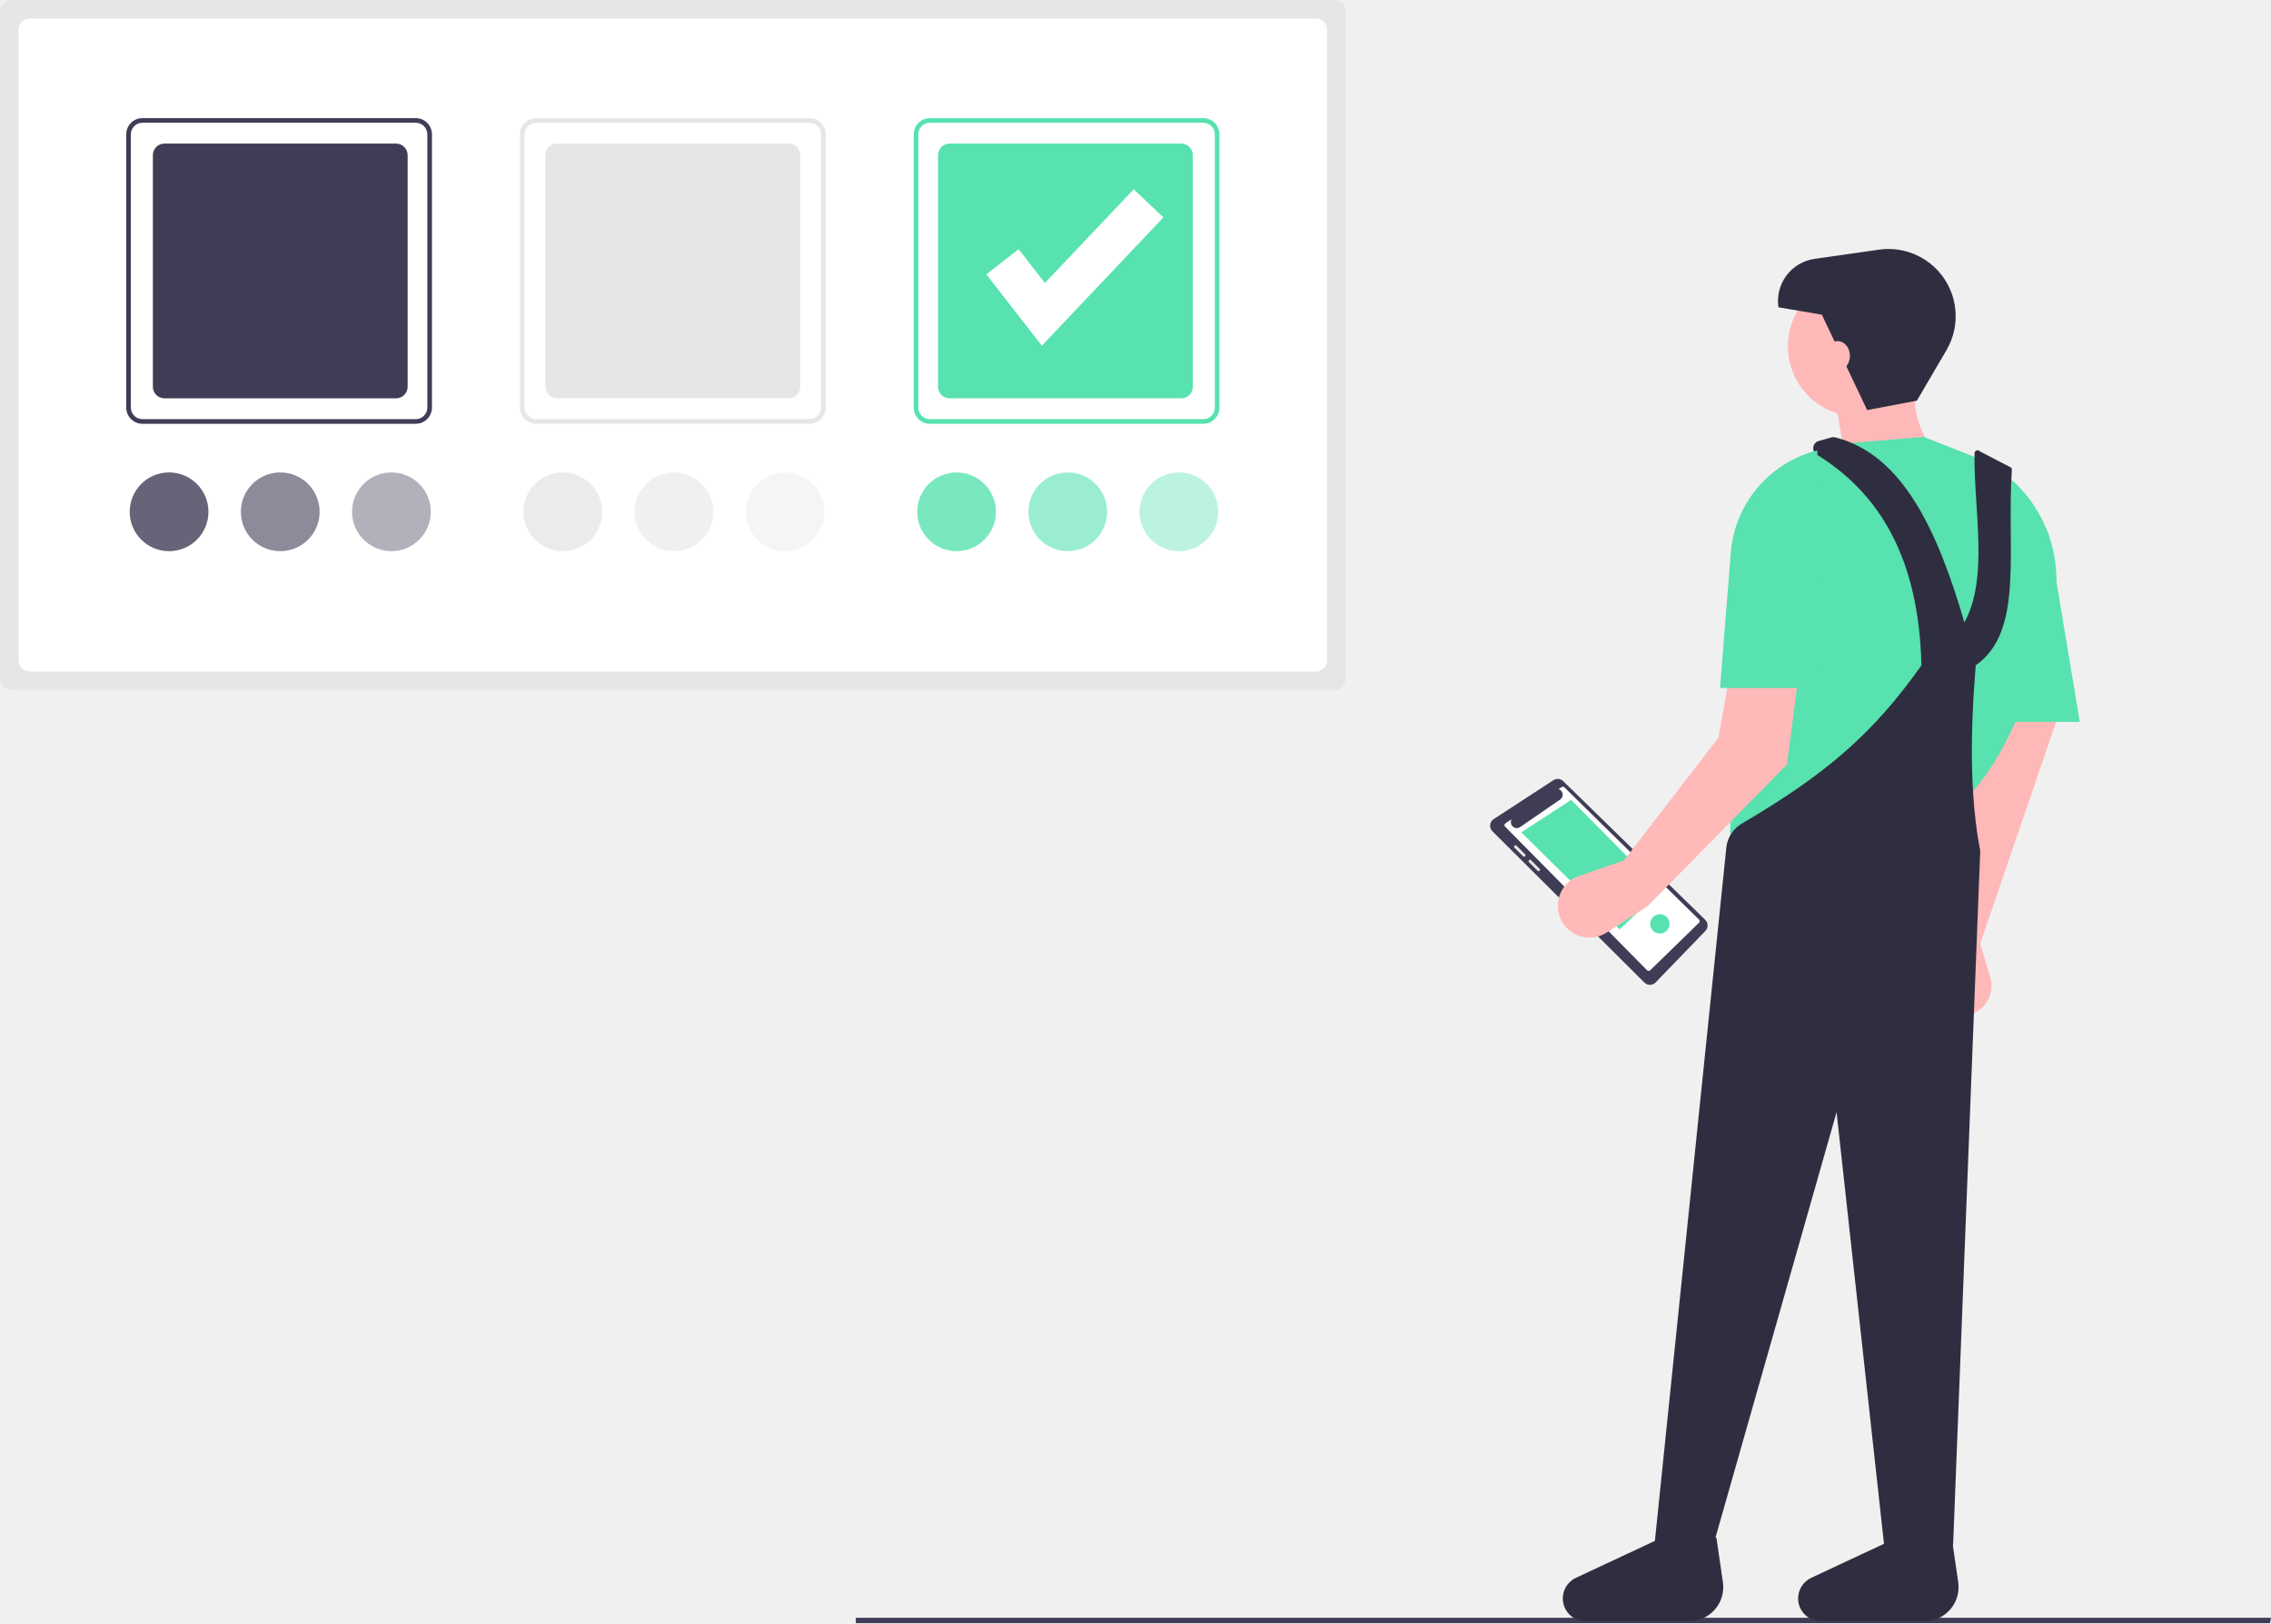
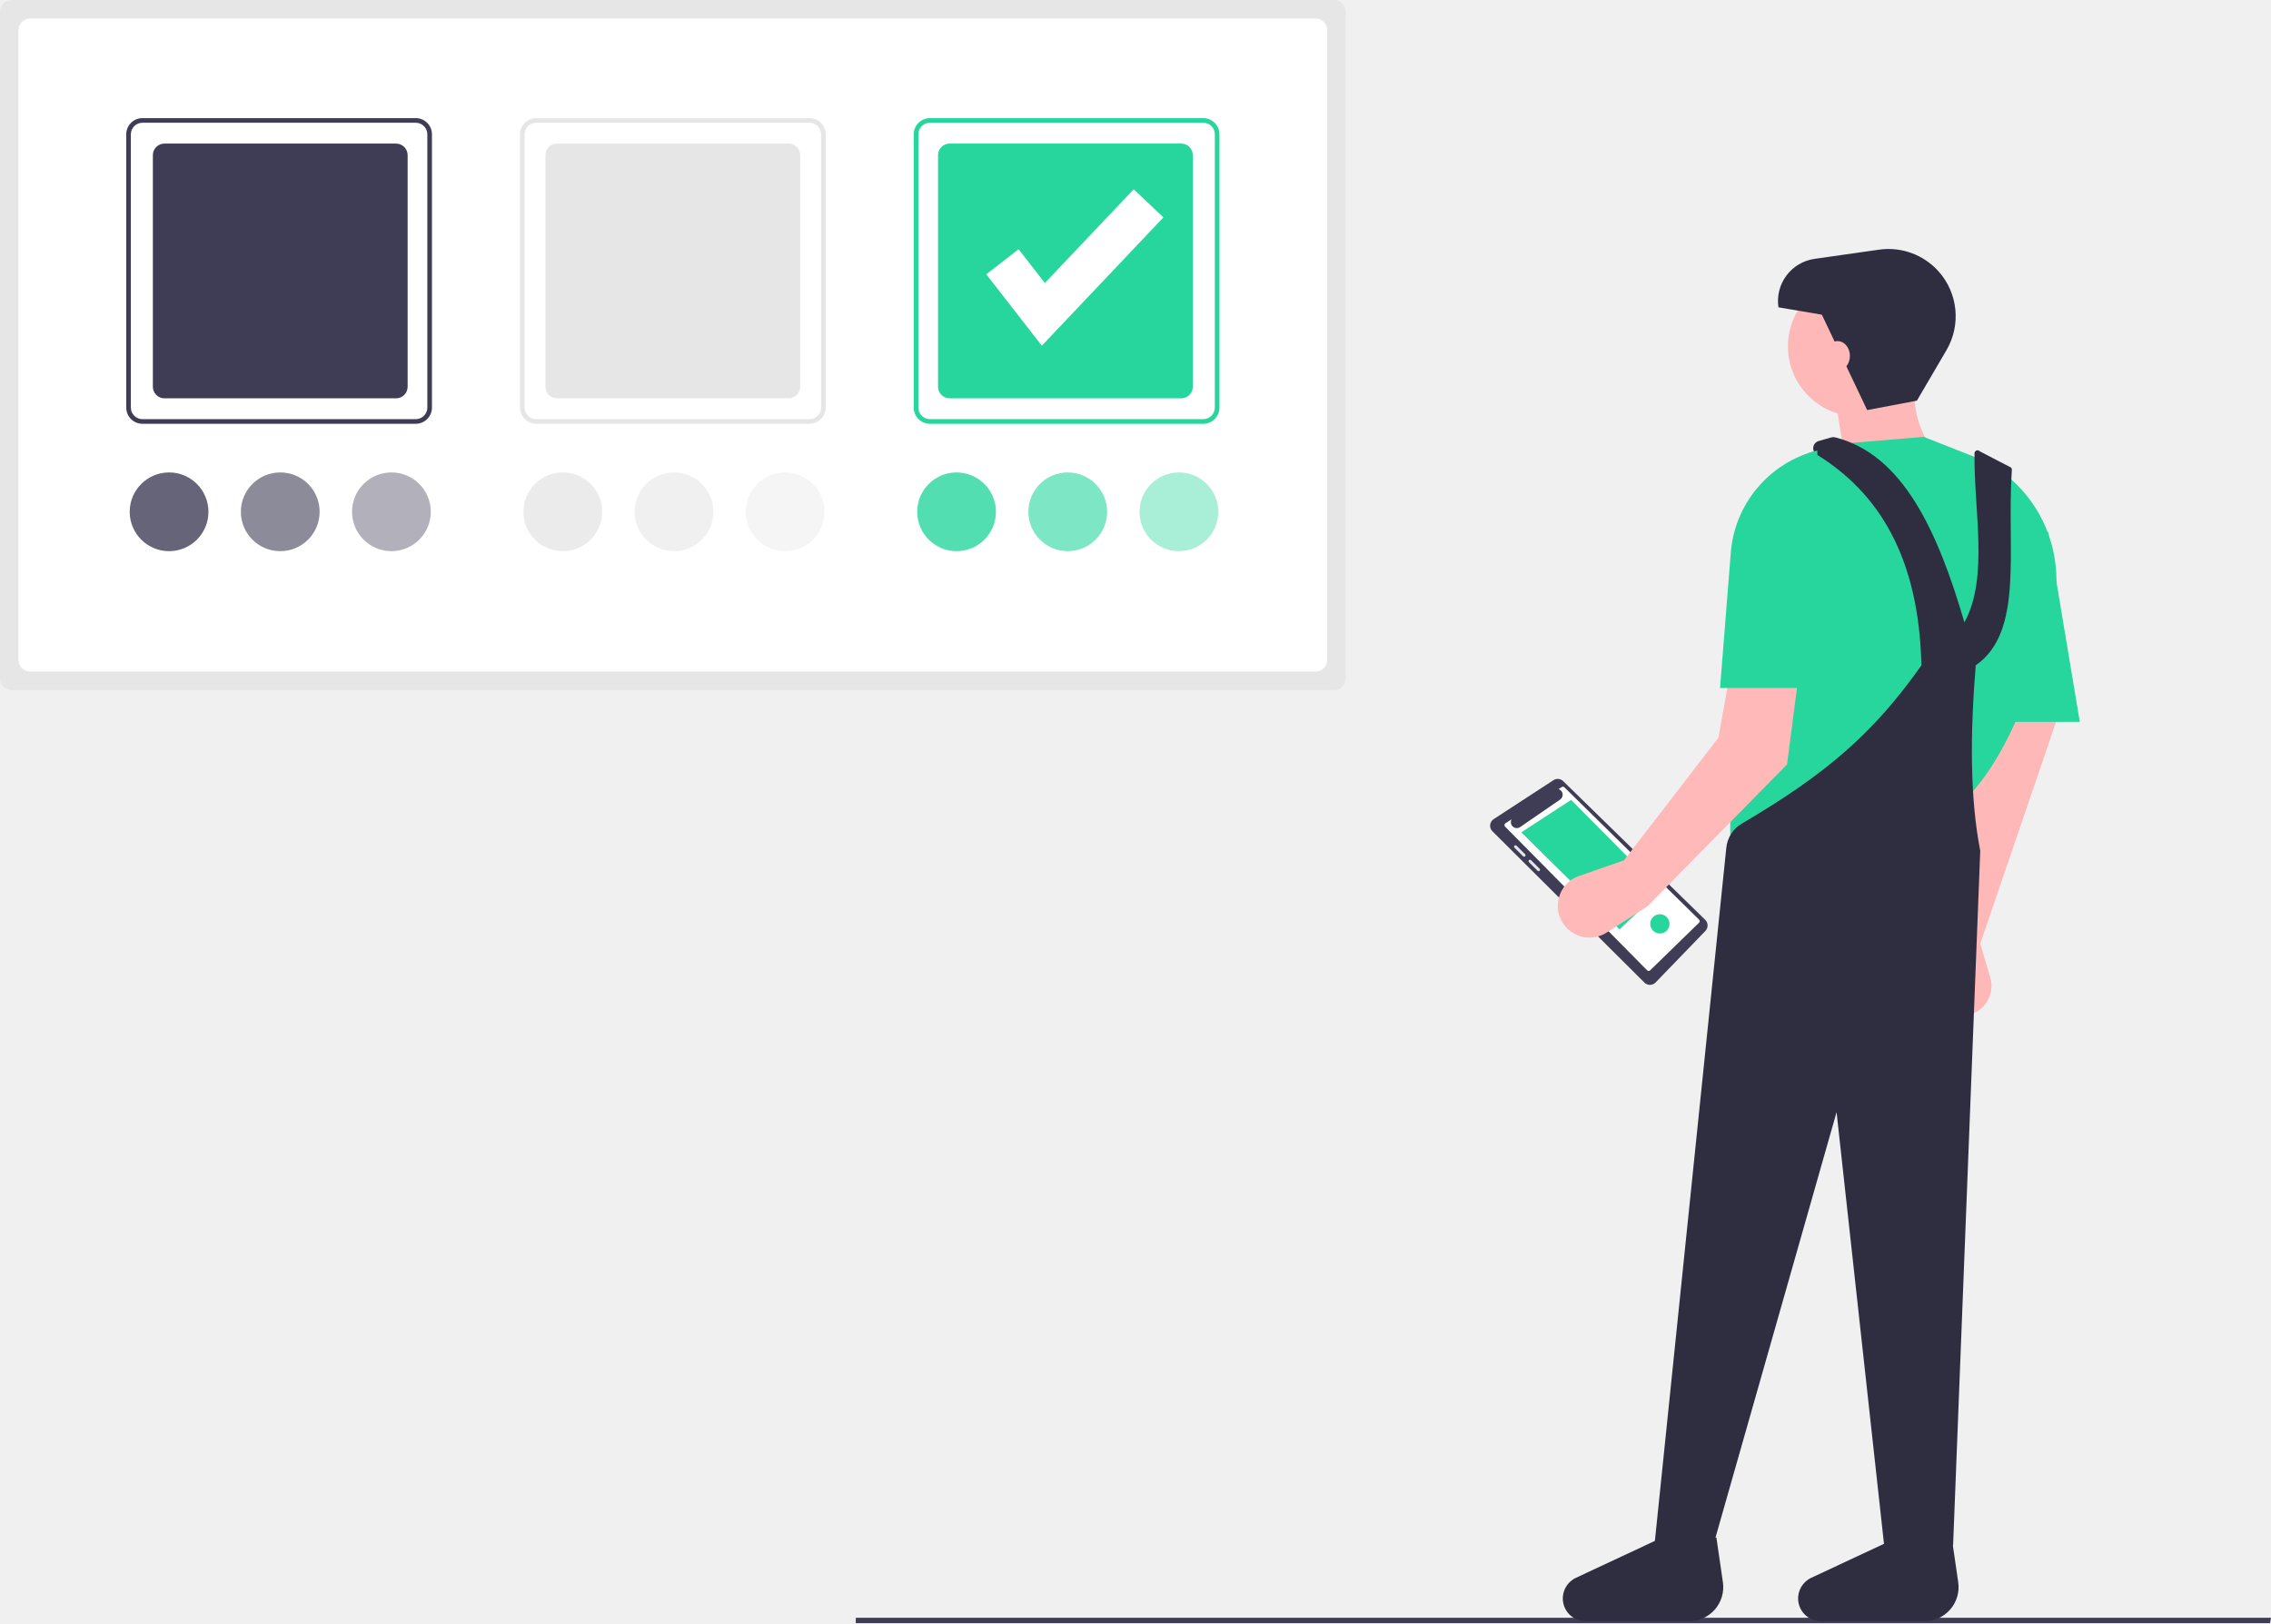
<svg xmlns="http://www.w3.org/2000/svg" id="fafb0f89-a72a-431c-9009-ab2c777222ec" data-name="Layer 1" width="921.861" height="658.974" viewBox="0 0 921.861 658.974">
  <polygon points="921.466 658.974 347.385 658.974 347.385 656.793 921.861 656.793 921.466 658.974" fill="#3f3d56" />
  <path d="M143.771,120.513a4.706,4.706,0,0,0-4.701,4.701V395.988a4.706,4.706,0,0,0,4.701,4.701H680.619a4.706,4.706,0,0,0,4.701-4.701V125.214a4.706,4.706,0,0,0-4.701-4.701Z" transform="translate(-139.0697 -120.5128)" fill="#e6e6e6" />
  <path d="M151.292,128.034a4.706,4.706,0,0,0-4.701,4.701V388.467a4.706,4.706,0,0,0,4.701,4.701H673.097a4.706,4.706,0,0,0,4.701-4.701V132.735a4.706,4.706,0,0,0-4.701-4.701Z" transform="translate(-139.0697 -120.5128)" fill="#fff" />
  <path d="M307.834,292.567H196.891a6.589,6.589,0,0,1-6.581-6.581V175.044a6.589,6.589,0,0,1,6.581-6.581H307.834a6.589,6.589,0,0,1,6.581,6.581V285.986A6.589,6.589,0,0,1,307.834,292.567ZM196.891,170.343a4.706,4.706,0,0,0-4.701,4.701V285.986a4.706,4.706,0,0,0,4.701,4.701H307.834a4.706,4.706,0,0,0,4.701-4.701V175.044a4.706,4.706,0,0,0-4.701-4.701Z" transform="translate(-139.0697 -120.5128)" fill="#3f3d56" />
  <path d="M467.666,292.567H356.724a6.589,6.589,0,0,1-6.581-6.581V175.044a6.589,6.589,0,0,1,6.581-6.581H467.666a6.589,6.589,0,0,1,6.581,6.581V285.986A6.589,6.589,0,0,1,467.666,292.567ZM356.724,170.343a4.706,4.706,0,0,0-4.701,4.701V285.986a4.706,4.706,0,0,0,4.701,4.701H467.666a4.706,4.706,0,0,0,4.701-4.701V175.044a4.706,4.706,0,0,0-4.701-4.701Z" transform="translate(-139.0697 -120.5128)" fill="#e6e6e6" />
  <path d="M365.185,178.805a4.706,4.706,0,0,0-4.701,4.701v94.019a4.706,4.706,0,0,0,4.701,4.701h94.019a4.706,4.706,0,0,0,4.701-4.701V183.506a4.706,4.706,0,0,0-4.701-4.701Z" transform="translate(-139.0697 -120.5128)" fill="#e6e6e6" />
  <path d="M205.823,178.805a4.706,4.706,0,0,0-4.701,4.701v94.019a4.706,4.706,0,0,0,4.701,4.701H299.842a4.706,4.706,0,0,0,4.701-4.701V183.506a4.706,4.706,0,0,0-4.701-4.701Z" transform="translate(-139.0697 -120.5128)" fill="#3f3d56" />
-   <path d="M524.547,178.805a4.706,4.706,0,0,0-4.701,4.701v94.019a4.706,4.706,0,0,0,4.701,4.701h94.019a4.706,4.706,0,0,0,4.701-4.701V183.506a4.706,4.706,0,0,0-4.701-4.701Z" transform="translate(-139.0697 -120.5128)" fill="#57e2af" />
-   <path d="M627.498,292.567H516.556a6.589,6.589,0,0,1-6.581-6.581V175.044a6.589,6.589,0,0,1,6.581-6.581H627.498a6.589,6.589,0,0,1,6.581,6.581V285.986A6.589,6.589,0,0,1,627.498,292.567ZM516.556,170.343a4.706,4.706,0,0,0-4.701,4.701V285.986a4.706,4.706,0,0,0,4.701,4.701H627.498a4.706,4.706,0,0,0,4.701-4.701V175.044a4.706,4.706,0,0,0-4.701-4.701Z" transform="translate(-139.0697 -120.5128)" fill="#57e2af" />
+   <path d="M524.547,178.805a4.706,4.706,0,0,0-4.701,4.701v94.019a4.706,4.706,0,0,0,4.701,4.701h94.019a4.706,4.706,0,0,0,4.701-4.701V183.506a4.706,4.706,0,0,0-4.701-4.701Z" transform="translate(-139.0697 -120.5128)" fill="#27d69c" />
+   <path d="M627.498,292.567H516.556a6.589,6.589,0,0,1-6.581-6.581V175.044a6.589,6.589,0,0,1,6.581-6.581H627.498a6.589,6.589,0,0,1,6.581,6.581V285.986A6.589,6.589,0,0,1,627.498,292.567ZM516.556,170.343a4.706,4.706,0,0,0-4.701,4.701V285.986a4.706,4.706,0,0,0,4.701,4.701H627.498a4.706,4.706,0,0,0,4.701-4.701V175.044a4.706,4.706,0,0,0-4.701-4.701Z" transform="translate(-139.0697 -120.5128)" fill="#27d69c" />
  <circle cx="228.466" cy="207.782" r="15.983" fill="#e6e6e6" opacity="0.8" />
  <circle cx="318.724" cy="207.782" r="15.983" fill="#e6e6e6" opacity="0.4" />
  <circle cx="273.595" cy="207.782" r="15.983" fill="#e6e6e6" opacity="0.6" />
  <circle cx="68.634" cy="207.782" r="15.983" fill="#3f3d56" opacity="0.8" />
  <circle cx="158.892" cy="207.782" r="15.983" fill="#3f3d56" opacity="0.4" />
  <circle cx="113.763" cy="207.782" r="15.983" fill="#3f3d56" opacity="0.6" />
-   <circle cx="388.298" cy="207.782" r="15.983" fill="#57e2af" opacity="0.8" />
-   <circle cx="478.556" cy="207.782" r="15.983" fill="#57e2af" opacity="0.4" />
-   <circle cx="433.427" cy="207.782" r="15.983" fill="#57e2af" opacity="0.6" />
+   <circle cx="388.298" cy="207.782" r="15.983" fill="#27d69c" opacity="0.8" />
+   <circle cx="478.556" cy="207.782" r="15.983" fill="#27d69c" opacity="0.4" />
+   <circle cx="433.427" cy="207.782" r="15.983" fill="#27d69c" opacity="0.6" />
  <polygon points="422.908 140.352 400.367 111.371 413.475 101.175 424.148 114.897 460.203 76.838 472.26 88.26 422.908 140.352" fill="#fff" />
  <path d="M773.621,437.648a3.173,3.173,0,0,0-3.971-.391l-24.259,15.801a3.191,3.191,0,0,0-.51,4.935l61.694,61.427a3.191,3.191,0,0,0,4.547-.044l20.218-20.925a3.198,3.198,0,0,0-.065-4.5Z" transform="translate(-139.0697 -120.5128)" fill="#3f3d56" />
  <path d="M750.169,454.748l2.511-1.601a2.392,2.392,0,0,0,3.443,3.141l16.246-11.169a2.391,2.391,0,0,0-.632-4.25l1.293-.825a.87.87,0,0,1,1.087.122l54.654,53.71a.87.87,0,0,1-.022,1.245L808.9,514.461a.87.87,0,0,1-1.211-.017l-57.666-58.346A.87.87,0,0,1,750.169,454.748Z" transform="translate(-139.0697 -120.5128)" fill="#fff" />
-   <polygon points="674.178 361.503 657.412 377.311 617.533 337.91 637.772 324.737 674.178 361.503" fill="#57e2af" />
+   <polygon points="674.178 361.503 657.412 377.311 617.533 337.91 637.772 324.737 674.178 361.503" fill="#27d69c" />
  <path d="M758.153,468.147a.581.581,0,0,0,0-.821l-3.487-3.487a.594.594,0,0,0-.821,0,.581.581,0,0,0,0,.821l3.487,3.487a.594.594,0,0,0,.821,0Z" transform="translate(-139.0697 -120.5128)" fill="#e6e6e6" />
  <path d="M764.028,473.201l-3.487-3.487a.58.58,0,0,0-.821.821l3.487,3.487a.58.58,0,0,0,.821-.821Z" transform="translate(-139.0697 -120.5128)" fill="#e6e6e6" />
-   <circle cx="673.791" cy="375.072" r="3.917" fill="#57e2af" />
+   <circle cx="673.791" cy="375.072" r="3.917" fill="#27d69c" />
  <path d="M926.375,503.609l-3.019,14.716a12.181,12.181,0,0,0,15.986,13.934h0a12.181,12.181,0,0,0,7.625-14.947l-4.06-13.703,36.739-107.461H948.418Z" transform="translate(-139.0697 -120.5128)" fill="#ffb8b8" />
  <circle cx="754.24" cy="140.621" r="28.472" fill="#ffb8b8" />
  <path d="M888.718,311.649l37.657-4.592c-8.639-10.832-11.905-22.141-9.185-33.983l-33.983,3.674Z" transform="translate(-139.0697 -120.5128)" fill="#ffb8b8" />
-   <path d="M841.876,470.544l89.091-20.206c19.043-14.81,31.414-44.187,40.97-79.71,6.964-25.888-5.548-53.449-30.14-64.122q-.882-.383-1.782-.737l-20.07-7.896-33.065,2.755-11.797,3.217a13.38,13.38,0,0,0-9.71,10.913C849.514,372.952,839.06,426.928,841.876,470.544Z" transform="translate(-139.0697 -120.5128)" fill="#57e2af" />
-   <polygon points="804.756 293.086 844.25 293.086 831.391 215.935 804.756 218.69 804.756 293.086" fill="#57e2af" />
+   <path d="M841.876,470.544l89.091-20.206c19.043-14.81,31.414-44.187,40.97-79.71,6.964-25.888-5.548-53.449-30.14-64.122q-.882-.383-1.782-.737l-20.07-7.896-33.065,2.755-11.797,3.217a13.38,13.38,0,0,0-9.71,10.913C849.514,372.952,839.06,426.928,841.876,470.544Z" transform="translate(-139.0697 -120.5128)" fill="#27d69c" />
+   <polygon points="804.756 293.086 844.25 293.086 831.391 215.935 804.756 218.69 804.756 293.086" fill="#27d69c" />
  <path d="M810.648,747.921h23.88l50.056-175.886,19.317,175.886h27.984l11.022-281.969c-4.206-21.634-4.116-47.417-1.837-75.314,19.695-13.788,12.483-46.52,14.663-79.406a1.254,1.254,0,0,0-.285-.882l-12.692-6.597a1.241,1.241,0,0,0-2.176.909c-.323,22.994,5.876,50.339-4.102,68.525-10.841-37.058-24.971-68.174-52.476-75.121a3.047,3.047,0,0,0-1.58.031l-5.122,1.463a3.042,3.042,0,0,0-.732,5.527c25.163,15.546,41.428,41.576,42.459,85.551-19.579,27.709-38.646,44.111-72.969,64.283a12.797,12.797,0,0,0-6.229,9.728Z" transform="translate(-139.0697 -120.5128)" fill="#2f2e41" />
  <path d="M897,287l20.19-3.823,12.011-20.519a27.28,27.28,0,0,0-3.194-31.95l0,0a27.28,27.28,0,0,0-24.207-8.837l-26.167,3.738a17.279,17.279,0,0,0-14.644,19.668l17.625,2.999Z" transform="translate(-139.0697 -120.5128)" fill="#2f2e41" />
  <path d="M782.69,778.689h42.062a13.837,13.837,0,0,0,13.693-15.834l-2.64-18.105-19.091-1.414-37.938,17.745a9.239,9.239,0,0,0-5.283,9.245h0A9.239,9.239,0,0,0,782.69,778.689Z" transform="translate(-139.0697 -120.5128)" fill="#2f2e41" />
  <path d="M878.21,778.689h42.062a13.837,13.837,0,0,0,13.693-15.834l-2.64-18.105-19.091-1.414-37.938,17.745a9.239,9.239,0,0,0-5.283,9.245h0A9.239,9.239,0,0,0,878.21,778.689Z" transform="translate(-139.0697 -120.5128)" fill="#2f2e41" />
  <path d="M798.268,469.807l-18.197,6.325a12.868,12.868,0,0,0-3.725,22.273l0,0a12.868,12.868,0,0,0,14.914.702l16.586-10.674L864.478,430.868l8.777-67.661a51.522,51.522,0,0,0-18.172-46.26l0,0L836.614,420.015Z" transform="translate(-139.0697 -120.5128)" fill="#ffb9b9" />
-   <path d="M837.283,399.822H877.696l-.918-96.439h0a46.578,46.578,0,0,0-35.191,42.282Z" transform="translate(-139.0697 -120.5128)" fill="#57e2af" />
+   <path d="M837.283,399.822H877.696l-.918-96.439h0a46.578,46.578,0,0,0-35.191,42.282Z" transform="translate(-139.0697 -120.5128)" fill="#27d69c" />
  <ellipse cx="745.93" cy="144.487" rx="5" ry="6" fill="#ffb8b8" />
</svg>
